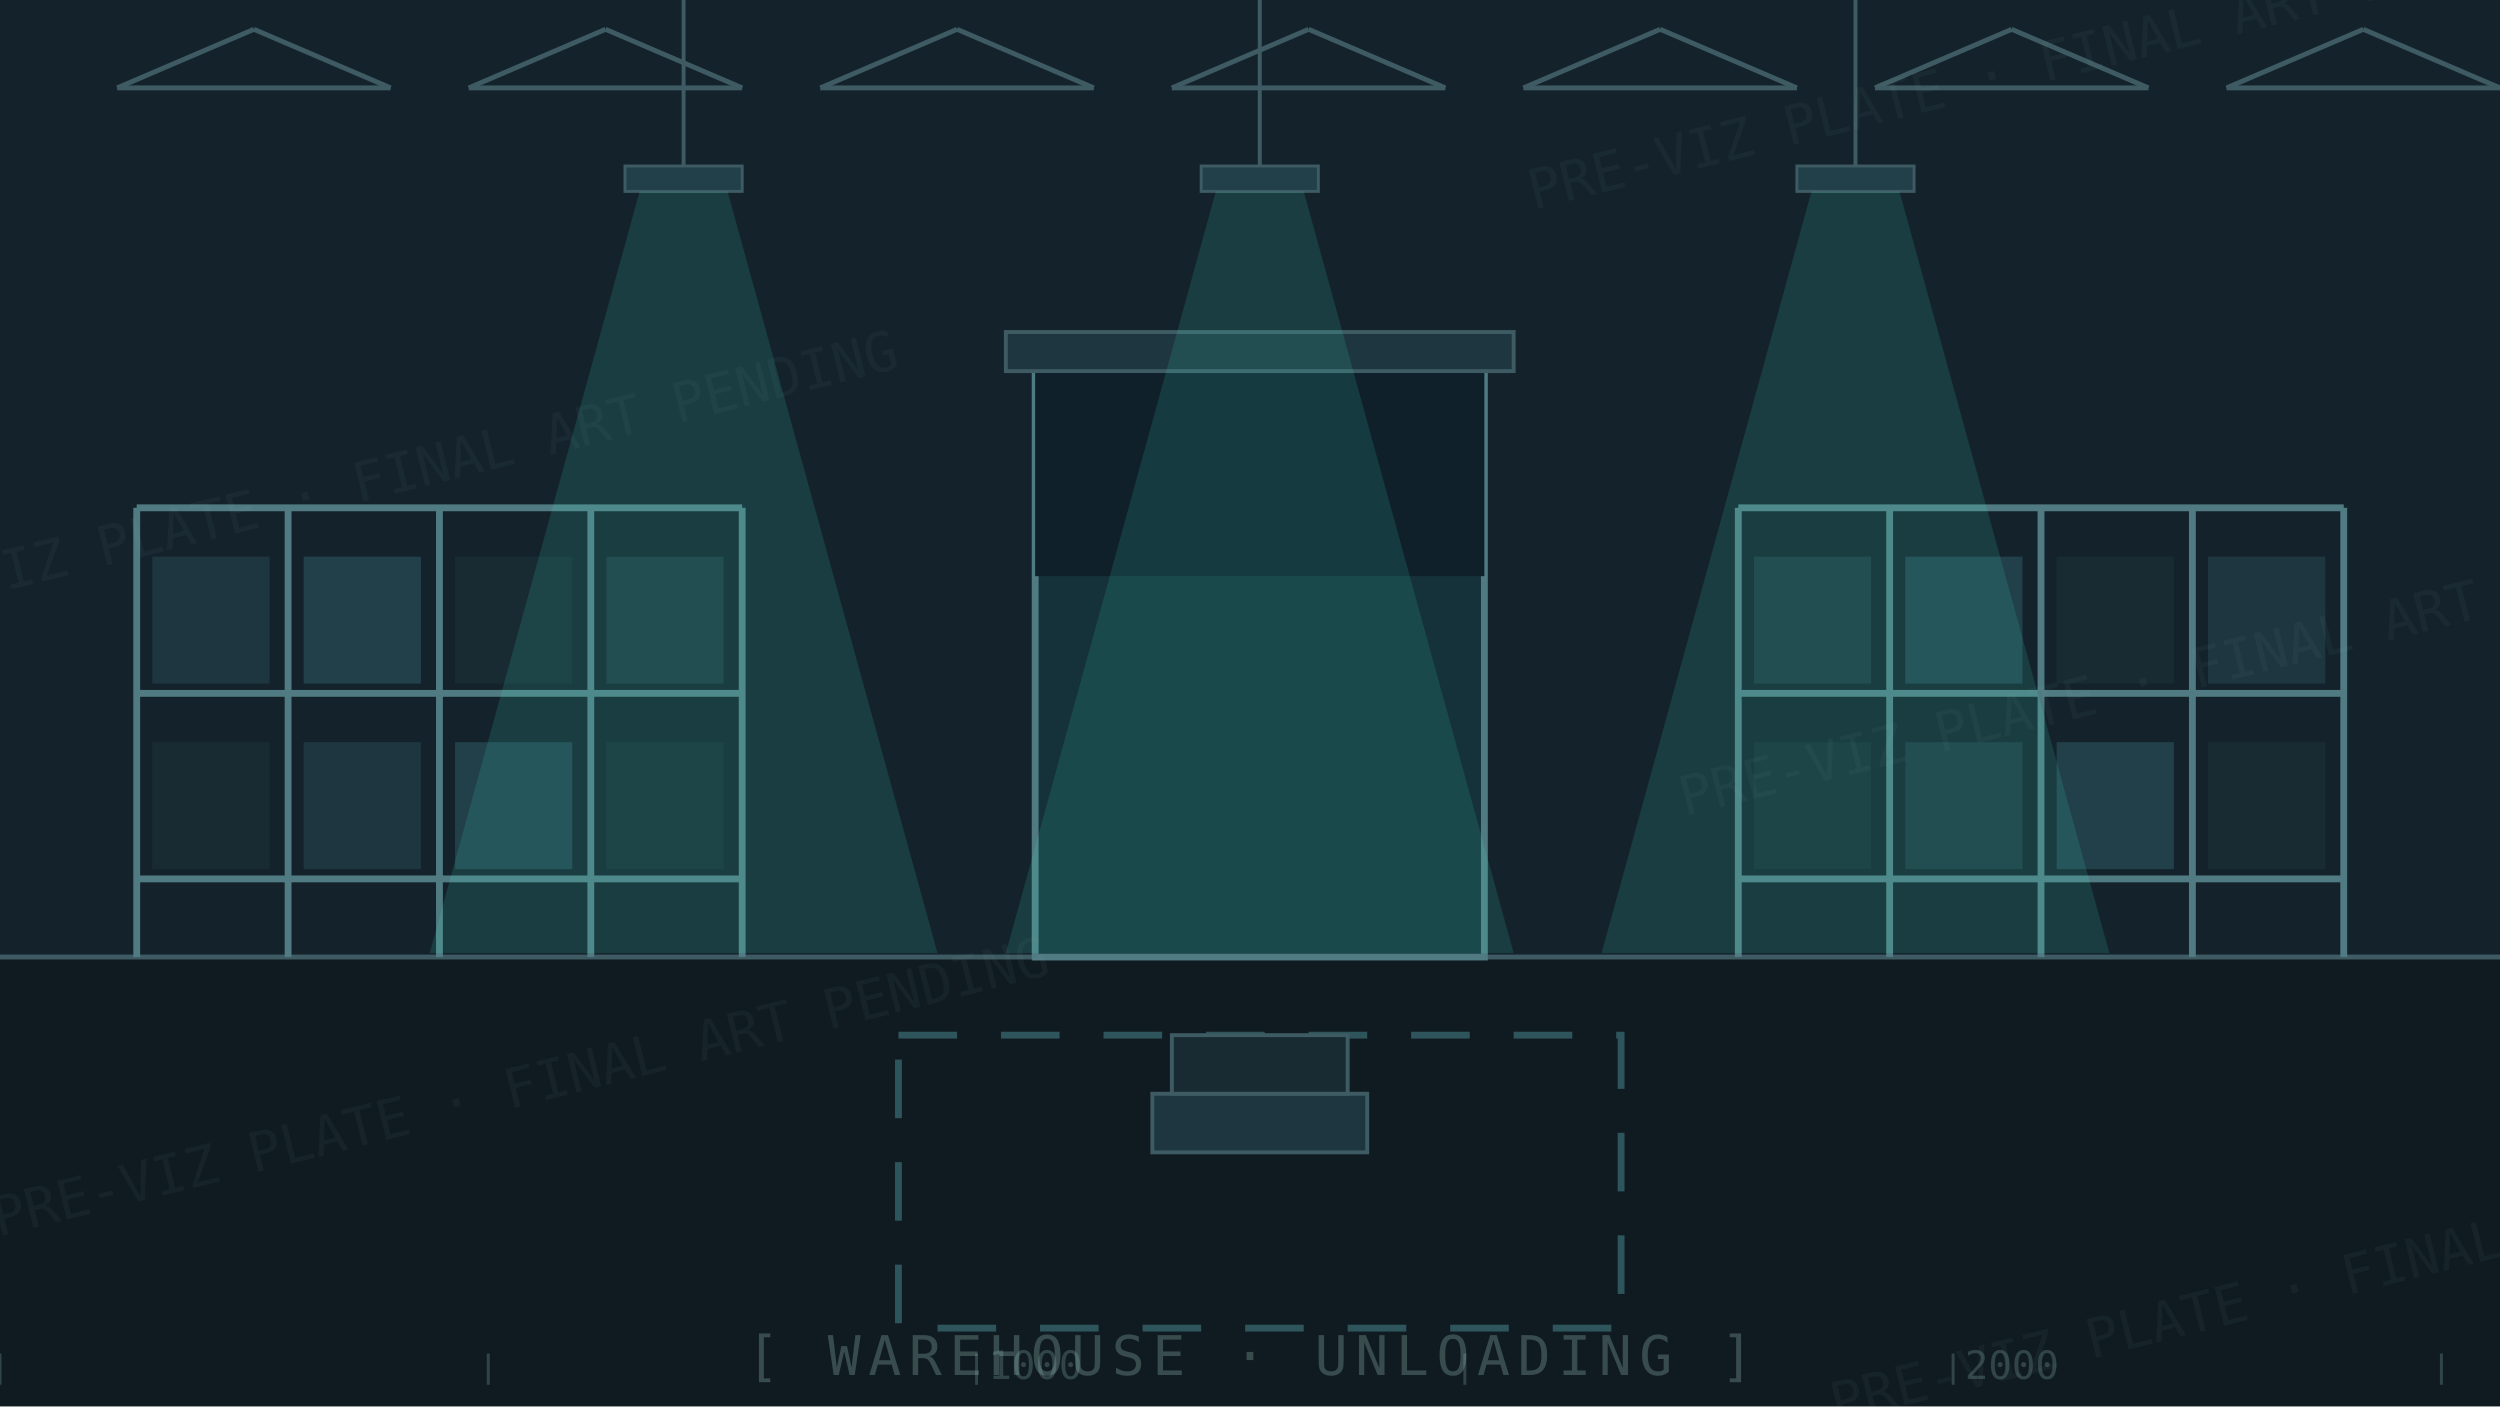
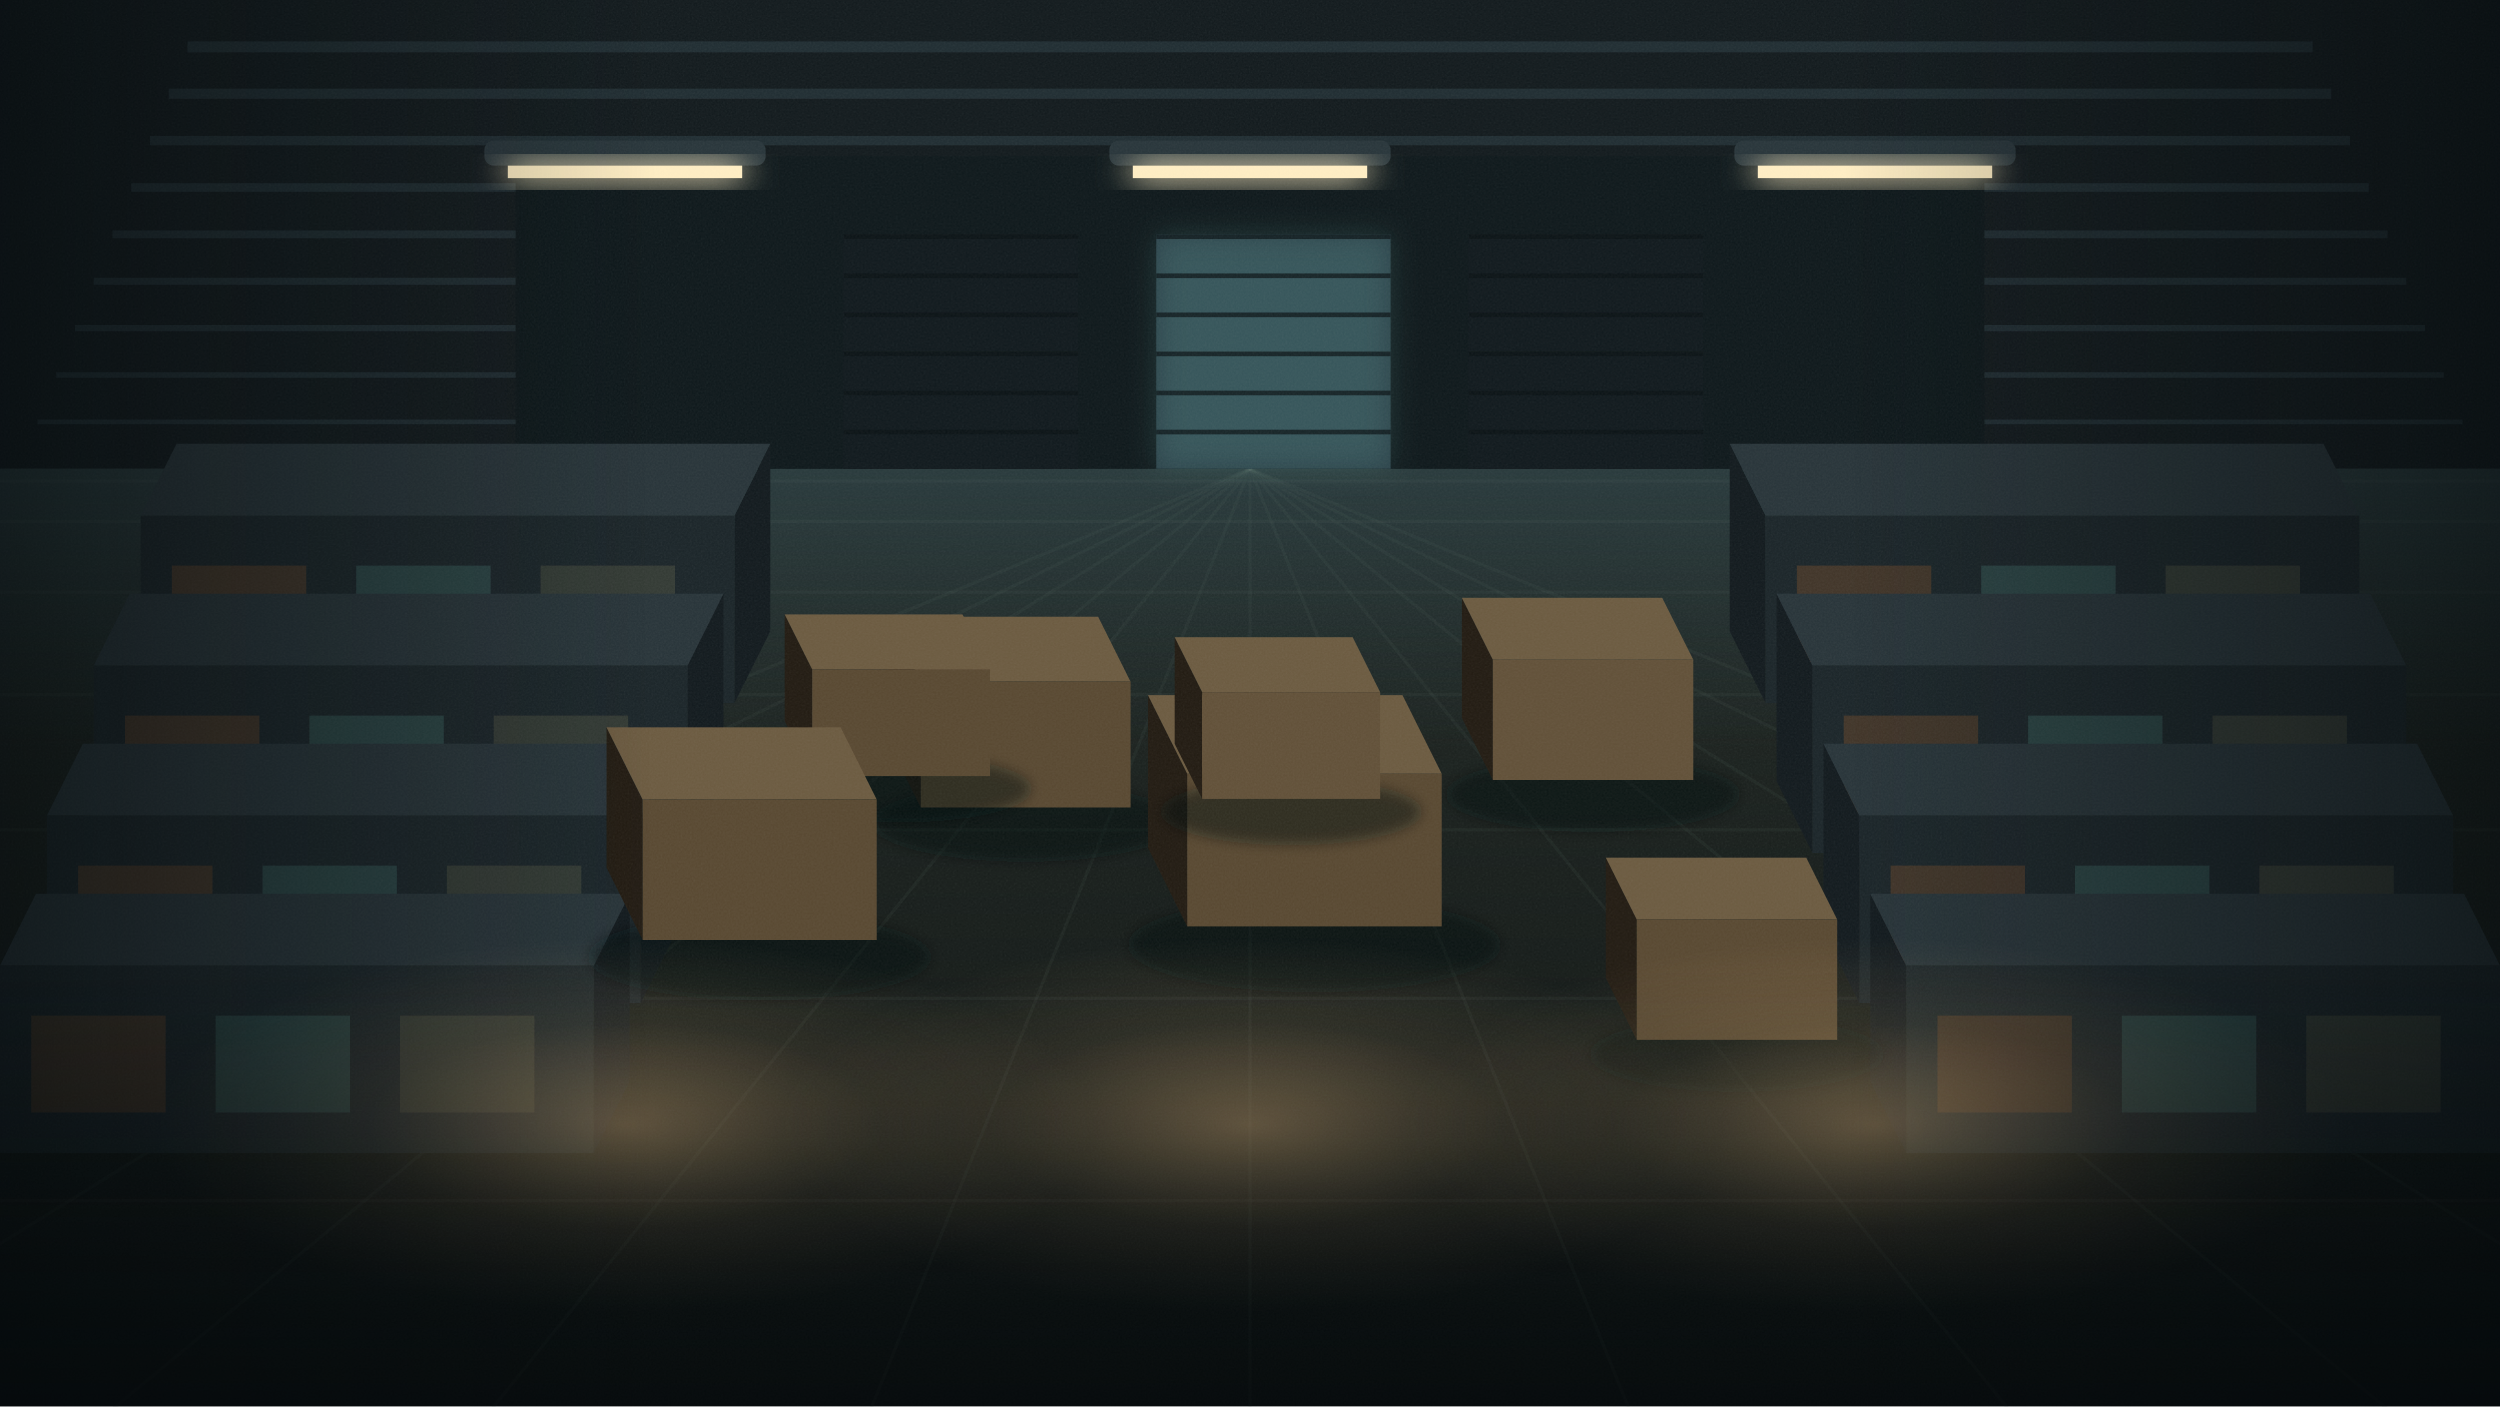
- <svg xmlns="http://www.w3.org/2000/svg" width="2560" height="1440" viewBox="0 0 2560 1440">
+ <svg xmlns="http://www.w3.org/2000/svg" width="1600" height="900" viewBox="0 0 1600 900">
  <defs>
-     <linearGradient id="sky" x1="0" y1="0" x2="0" y2="1">
-       <stop offset="0" stop-color="#0B141F" />
-       <stop offset="0.62" stop-color="#0F202B" />
-       <stop offset="1" stop-color="#153139" />
-     </linearGradient>
-     <linearGradient id="emberband" x1="0" y1="0" x2="0" y2="1">
-       <stop offset="0" stop-color="#6E4527" stop-opacity="0" />
-       <stop offset="0.85" stop-color="#6E4527" stop-opacity="0.34" />
-       <stop offset="1" stop-color="#6E4527" stop-opacity="0.5" />
-     </linearGradient>
+     <filter id="gr" filterUnits="userSpaceOnUse" primitiveUnits="userSpaceOnUse" x="0" y="0" width="200" height="200">
+       <feTurbulence type="fractalNoise" baseFrequency="0.85" numOctaves="3" seed="7" stitchTiles="stitch" />
+       <feColorMatrix values="0 0 0 0 .55 0 0 0 0 .57 0 0 0 0 .54 .7 .7 .7 0 -.78" />
+     </filter>
+     <pattern id="p-gr" patternUnits="userSpaceOnUse" width="200" height="200">
+       <rect width="200" height="200" filter="url(#gr)" />
+     </pattern>
+     <filter id="soft" x="-12%" y="-25%" width="124%" height="150%">
+       <feGaussianBlur stdDeviation="4" />
+     </filter>
+     <filter id="near" x="-10%" y="-18%" width="120%" height="136%">
+       <feGaussianBlur stdDeviation="2.2" />
+     </filter>
+     <filter id="bloom" x="-90%" y="-90%" width="280%" height="280%">
+       <feGaussianBlur stdDeviation="11" result="b" />
+       <feMerge>
+         <feMergeNode in="b" />
+         <feMergeNode in="b" />
+         <feMergeNode in="SourceGraphic" />
+       </feMerge>
+     </filter>
+     <filter id="bloom-s" x="-90%" y="-90%" width="280%" height="280%">
+       <feGaussianBlur stdDeviation="4.5" result="b" />
+       <feMerge>
+         <feMergeNode in="b" />
+         <feMergeNode in="SourceGraphic" />
+       </feMerge>
+     </filter>
+     <filter id="glow" x="-80%" y="-80%" width="260%" height="260%">
+       <feGaussianBlur stdDeviation="9" />
+     </filter>
+     <filter id="fx-bloom-s" x="-90%" y="-90%" width="280%" height="280%">
+       <feGaussianBlur stdDeviation="4.5" result="b" />
+       <feMerge>
+         <feMergeNode in="b" />
+         <feMergeNode in="SourceGraphic" />
+       </feMerge>
+     </filter>
+     <filter id="fx-glow" x="-80%" y="-80%" width="260%" height="260%">
+       <feGaussianBlur stdDeviation="9" />
+     </filter>
+     <filter id="fx-soft" x="-12%" y="-25%" width="124%" height="150%">
+       <feGaussianBlur stdDeviation="4" />
+     </filter>
+     <linearGradient id="g-sky" x1="0" y1="0" x2="0" y2="1">
+       <stop offset="0" stop-color="#0e1518" />
+       <stop offset="1" stop-color="#1a2427" />
+     </linearGradient>
+     <linearGradient id="g-floor" x1="0" y1="0" x2="0" y2="1">
+       <stop offset="0" stop-color="#232a26" />
+       <stop offset="1" stop-color="#0e1312" />
+     </linearGradient>
+     <linearGradient id="g-haze" x1="0" y1="0" x2="0" y2="1">
+       <stop offset="0" stop-color="#33505a" stop-opacity="0.6" />
+       <stop offset="1" stop-color="#33505a" stop-opacity="0" />
+     </linearGradient>
+     <linearGradient id="g-vl" x1="0" y1="0" x2="1" y2="0">
+       <stop offset="0" stop-color="#04090b" stop-opacity="0.6" />
+       <stop offset="1" stop-color="#04090b" stop-opacity="0" />
+     </linearGradient>
+     <linearGradient id="g-vr" x1="1" y1="0" x2="0" y2="0">
+       <stop offset="0" stop-color="#04090b" stop-opacity="0.6" />
+       <stop offset="1" stop-color="#04090b" stop-opacity="0" />
+     </linearGradient>
+     <linearGradient id="g-vb" x1="0" y1="1" x2="0" y2="0">
+       <stop offset="0" stop-color="#04090b" stop-opacity="0.72" />
+       <stop offset="1" stop-color="#04090b" stop-opacity="0" />
+     </linearGradient>
+     <radialGradient id="g-pool">
+       <stop offset="0" stop-color="#ffcf8f" stop-opacity="0.45" />
+       <stop offset="0.55" stop-color="#ffcf8f" stop-opacity="0.12" />
+       <stop offset="1" stop-color="#ffcf8f" stop-opacity="0" />
+     </radialGradient>
+     <radialGradient id="g-pool-t">
+       <stop offset="0" stop-color="#7fe6d6" stop-opacity="0.4" />
+       <stop offset="1" stop-color="#7fe6d6" stop-opacity="0" />
+     </radialGradient>
  </defs>
-   <rect x="0" y="0" width="2560" height="980" fill="url(#sky)" />
-   <rect x="0" y="770" width="2560" height="210" fill="url(#emberband)" />
-   <path d="M 0 980 L 132.5 865 L 265 980 L 446 902 L 627 980 L 856.5 939 L 1086 980 L 1244 886 L 1402 980 L 1608.5 923 L 1815 980 L 1950 870 L 2085 980 L 2268.5 907 L 2452 980 L 2684 944 L 2916 980 Z" fill="#14232B" opacity="0.55" />
-   <rect x="0" y="980" width="2560" height="460" fill="#0E171D" />
-   <rect x="0" y="980" width="2560" height="6" fill="#3E5A62" opacity="0.5" />
-   <rect x="0" y="0" width="2560" height="980" fill="#14232B" />
-   <rect x="0" y="980" width="2560" height="460" fill="#101B21" />
-   <line x1="0" y1="980" x2="2560" y2="980" stroke="#3E5A62" stroke-width="5" />
-   <line x1="120" y1="90" x2="400" y2="90" stroke="#3E5A62" stroke-width="5" />
-   <line x1="120" y1="90" x2="260" y2="30" stroke="#3E5A62" stroke-width="5" />
-   <line x1="260" y1="30" x2="400" y2="90" stroke="#3E5A62" stroke-width="5" />
-   <line x1="480" y1="90" x2="760" y2="90" stroke="#3E5A62" stroke-width="5" />
-   <line x1="480" y1="90" x2="620" y2="30" stroke="#3E5A62" stroke-width="5" />
-   <line x1="620" y1="30" x2="760" y2="90" stroke="#3E5A62" stroke-width="5" />
-   <line x1="840" y1="90" x2="1120" y2="90" stroke="#3E5A62" stroke-width="5" />
-   <line x1="840" y1="90" x2="980" y2="30" stroke="#3E5A62" stroke-width="5" />
-   <line x1="980" y1="30" x2="1120" y2="90" stroke="#3E5A62" stroke-width="5" />
-   <line x1="1200" y1="90" x2="1480" y2="90" stroke="#3E5A62" stroke-width="5" />
-   <line x1="1200" y1="90" x2="1340" y2="30" stroke="#3E5A62" stroke-width="5" />
-   <line x1="1340" y1="30" x2="1480" y2="90" stroke="#3E5A62" stroke-width="5" />
-   <line x1="1560" y1="90" x2="1840" y2="90" stroke="#3E5A62" stroke-width="5" />
-   <line x1="1560" y1="90" x2="1700" y2="30" stroke="#3E5A62" stroke-width="5" />
-   <line x1="1700" y1="30" x2="1840" y2="90" stroke="#3E5A62" stroke-width="5" />
-   <line x1="1920" y1="90" x2="2200" y2="90" stroke="#3E5A62" stroke-width="5" />
-   <line x1="1920" y1="90" x2="2060" y2="30" stroke="#3E5A62" stroke-width="5" />
-   <line x1="2060" y1="30" x2="2200" y2="90" stroke="#3E5A62" stroke-width="5" />
-   <line x1="2280" y1="90" x2="2560" y2="90" stroke="#3E5A62" stroke-width="5" />
-   <line x1="2280" y1="90" x2="2420" y2="30" stroke="#3E5A62" stroke-width="5" />
-   <line x1="2420" y1="30" x2="2560" y2="90" stroke="#3E5A62" stroke-width="5" />
-   <rect x="1060" y="380" width="460" height="600" fill="#153139" stroke="#517B82" stroke-width="7" />
-   <rect x="1060" y="380" width="460" height="210" fill="#0F202B" />
-   <rect x="1030" y="340" width="520" height="40" fill="#1E3640" stroke="#3E5A62" stroke-width="4" />
-   <line x1="140" y1="900" x2="760" y2="900" stroke="#517B82" stroke-width="7" />
-   <line x1="140" y1="710" x2="760" y2="710" stroke="#517B82" stroke-width="7" />
-   <line x1="140" y1="520" x2="760" y2="520" stroke="#517B82" stroke-width="7" />
-   <line x1="140" y1="980" x2="140" y2="520" stroke="#517B82" stroke-width="7" />
-   <line x1="295" y1="980" x2="295" y2="520" stroke="#517B82" stroke-width="7" />
-   <line x1="450" y1="980" x2="450" y2="520" stroke="#517B82" stroke-width="7" />
-   <line x1="605" y1="980" x2="605" y2="520" stroke="#517B82" stroke-width="7" />
-   <line x1="760" y1="980" x2="760" y2="520" stroke="#517B82" stroke-width="7" />
-   <rect x="156" y="760" width="120" height="130" fill="#182B33" />
-   <rect x="311" y="760" width="120" height="130" fill="#1E3640" />
-   <rect x="466" y="760" width="120" height="130" fill="#22404A" />
-   <rect x="621" y="760" width="120" height="130" fill="#182B33" />
-   <rect x="156" y="570" width="120" height="130" fill="#1E3640" />
-   <rect x="311" y="570" width="120" height="130" fill="#22404A" />
-   <rect x="466" y="570" width="120" height="130" fill="#182B33" />
-   <rect x="621" y="570" width="120" height="130" fill="#1E3640" />
-   <line x1="1780" y1="900" x2="2400" y2="900" stroke="#517B82" stroke-width="7" />
-   <line x1="1780" y1="710" x2="2400" y2="710" stroke="#517B82" stroke-width="7" />
-   <line x1="1780" y1="520" x2="2400" y2="520" stroke="#517B82" stroke-width="7" />
-   <line x1="1780" y1="980" x2="1780" y2="520" stroke="#517B82" stroke-width="7" />
-   <line x1="1935" y1="980" x2="1935" y2="520" stroke="#517B82" stroke-width="7" />
-   <line x1="2090" y1="980" x2="2090" y2="520" stroke="#517B82" stroke-width="7" />
-   <line x1="2245" y1="980" x2="2245" y2="520" stroke="#517B82" stroke-width="7" />
-   <line x1="2400" y1="980" x2="2400" y2="520" stroke="#517B82" stroke-width="7" />
-   <rect x="1796" y="760" width="120" height="130" fill="#182B33" />
-   <rect x="1951" y="760" width="120" height="130" fill="#1E3640" />
-   <rect x="2106" y="760" width="120" height="130" fill="#22404A" />
-   <rect x="2261" y="760" width="120" height="130" fill="#182B33" />
-   <rect x="1796" y="570" width="120" height="130" fill="#1E3640" />
-   <rect x="1951" y="570" width="120" height="130" fill="#22404A" />
-   <rect x="2106" y="570" width="120" height="130" fill="#182B33" />
-   <rect x="2261" y="570" width="120" height="130" fill="#1E3640" />
-   <line x1="700" y1="0" x2="700" y2="170" stroke="#3E5A62" stroke-width="4" />
-   <rect x="640" y="170" width="120" height="26" fill="#22404A" stroke="#3E5A62" stroke-width="3" />
-   <polygon points="655,196 745,196 960,976 440,976" fill="rgba(63,224,197,0.14)" />
-   <line x1="1290" y1="0" x2="1290" y2="170" stroke="#3E5A62" stroke-width="4" />
-   <rect x="1230" y="170" width="120" height="26" fill="#22404A" stroke="#3E5A62" stroke-width="3" />
-   <polygon points="1245,196 1335,196 1550,976 1030,976" fill="rgba(63,224,197,0.14)" />
-   <line x1="1900" y1="0" x2="1900" y2="170" stroke="#3E5A62" stroke-width="4" />
-   <rect x="1840" y="170" width="120" height="26" fill="#22404A" stroke="#3E5A62" stroke-width="3" />
-   <polygon points="1855,196 1945,196 2160,976 1640,976" fill="rgba(63,224,197,0.14)" />
-   <rect x="920" y="1060" width="740" height="300" fill="none" stroke="#2E545C" stroke-width="7" stroke-dasharray="60 45" />
-   <rect x="1180" y="1120" width="220" height="60" fill="#1E3640" stroke="#3E5A62" stroke-width="4" />
-   <rect x="1200" y="1060" width="180" height="60" fill="#182B33" stroke="#3E5A62" stroke-width="4" />
-   <text x="1280" y="1408" font-family="ui-monospace, 'Cascadia Mono', 'Menlo', monospace" font-size="56" letter-spacing="7.84" text-anchor="middle" fill="rgba(150,192,185,0.3)">[ WAREHOUSE · UNLOADING ]</text>
-   <g font-family="ui-monospace, 'Cascadia Mono', 'Menlo', monospace" font-size="40" fill="rgba(150,192,185,0.25)">
-     <line x1="0" y1="1386" x2="0" y2="1418" stroke="rgba(150,192,185,0.25)" stroke-width="3" />
-     <line x1="500" y1="1386" x2="500" y2="1418" stroke="rgba(150,192,185,0.25)" stroke-width="3" />
-     <line x1="1000" y1="1386" x2="1000" y2="1418" stroke="rgba(150,192,185,0.25)" stroke-width="3" />
-     <text x="1012" y="1412">1000</text>
-     <line x1="1500" y1="1386" x2="1500" y2="1418" stroke="rgba(150,192,185,0.25)" stroke-width="3" />
-     <line x1="2000" y1="1386" x2="2000" y2="1418" stroke="rgba(150,192,185,0.25)" stroke-width="3" />
-     <text x="2012" y="1412">2000</text>
-     <line x1="2500" y1="1386" x2="2500" y2="1418" stroke="rgba(150,192,185,0.25)" stroke-width="3" />
-   </g>
-   <g font-family="ui-monospace, 'Cascadia Mono', 'Menlo', monospace" font-size="56" fill="rgba(150,192,185,0.05)" transform="rotate(-14 1280 720)" text-anchor="middle">
-     <text x="460" y="300">PRE-VIZ PLATE · FINAL ART PENDING</text>
-     <text x="2240" y="300">PRE-VIZ PLATE · FINAL ART PENDING</text>
-     <text x="460" y="940">PRE-VIZ PLATE · FINAL ART PENDING</text>
-     <text x="2240" y="940">PRE-VIZ PLATE · FINAL ART PENDING</text>
-     <text x="460" y="1580">PRE-VIZ PLATE · FINAL ART PENDING</text>
-     <text x="2240" y="1580">PRE-VIZ PLATE · FINAL ART PENDING</text>
-   </g>
+   <rect width="1600" height="300" fill="url(#g-sky)" />
+   <rect y="300" width="1600" height="600" fill="url(#g-floor)" />
+   <rect y="240" width="1600" height="240" fill="url(#g-haze)" />
+   <rect width="1600" height="300" fill="#141c1f" />
+   <path d="M 120 30 L 1480 30" stroke="#26333a" stroke-width="7" opacity="0.8" fill="none" />
+   <path d="M 108 60 L 1492 60" stroke="#26333a" stroke-width="6.5" opacity="0.8" fill="none" />
+   <path d="M 96 90 L 1504 90" stroke="#26333a" stroke-width="6" opacity="0.8" fill="none" />
+   <path d="M 84 120 L 1516 120" stroke="#26333a" stroke-width="5.5" opacity="0.8" fill="none" />
+   <path d="M 72 150 L 1528 150" stroke="#26333a" stroke-width="5" opacity="0.8" fill="none" />
+   <path d="M 60 180 L 1540 180" stroke="#26333a" stroke-width="4.5" opacity="0.8" fill="none" />
+   <path d="M 48 210 L 1552 210" stroke="#26333a" stroke-width="4" opacity="0.8" fill="none" />
+   <path d="M 36 240 L 1564 240" stroke="#26333a" stroke-width="3.5" opacity="0.8" fill="none" />
+   <path d="M 24 270 L 1576 270" stroke="#26333a" stroke-width="3" opacity="0.8" fill="none" />
+   <rect x="330" y="100" width="940" height="200" fill="#101a1d" />
+   <path d="M -700 920 L 800 300" stroke="#5f6f68" stroke-width="2" opacity="0.1" fill="none" />
+   <path d="M -450 920 L 800 300" stroke="#5f6f68" stroke-width="2" opacity="0.1" fill="none" />
+   <path d="M -200 920 L 800 300" stroke="#5f6f68" stroke-width="2" opacity="0.1" fill="none" />
+   <path d="M 50 920 L 800 300" stroke="#5f6f68" stroke-width="2" opacity="0.1" fill="none" />
+   <path d="M 300 920 L 800 300" stroke="#5f6f68" stroke-width="2" opacity="0.1" fill="none" />
+   <path d="M 550 920 L 800 300" stroke="#5f6f68" stroke-width="2" opacity="0.1" fill="none" />
+   <path d="M 800 920 L 800 300" stroke="#5f6f68" stroke-width="2" opacity="0.1" fill="none" />
+   <path d="M 1050 920 L 800 300" stroke="#5f6f68" stroke-width="2" opacity="0.1" fill="none" />
+   <path d="M 1300 920 L 800 300" stroke="#5f6f68" stroke-width="2" opacity="0.1" fill="none" />
+   <path d="M 1550 920 L 800 300" stroke="#5f6f68" stroke-width="2" opacity="0.1" fill="none" />
+   <path d="M 1800 920 L 800 300" stroke="#5f6f68" stroke-width="2" opacity="0.1" fill="none" />
+   <path d="M 2050 920 L 800 300" stroke="#5f6f68" stroke-width="2" opacity="0.1" fill="none" />
+   <path d="M 2300 920 L 800 300" stroke="#5f6f68" stroke-width="2" opacity="0.1" fill="none" />
+   <path d="M 0 307.9 L 1600 307.9" stroke="#5f6f68" stroke-width="2" opacity="0.1" fill="none" />
+   <path d="M 0 333.7 L 1600 333.7" stroke="#5f6f68" stroke-width="2" opacity="0.1" fill="none" />
+   <path d="M 0 379 L 1600 379" stroke="#5f6f68" stroke-width="2" opacity="0.1" fill="none" />
+   <path d="M 0 444.6 L 1600 444.6" stroke="#5f6f68" stroke-width="2" opacity="0.1" fill="none" />
+   <path d="M 0 531.1 L 1600 531.1" stroke="#5f6f68" stroke-width="2" opacity="0.1" fill="none" />
+   <path d="M 0 638.9 L 1600 638.9" stroke="#5f6f68" stroke-width="2" opacity="0.1" fill="none" />
+   <path d="M 0 768.4 L 1600 768.4" stroke="#5f6f68" stroke-width="2" opacity="0.1" fill="none" />
+   <path d="M 470 450 L 493 404 L 493 284 L 470 330 Z" fill="#141c20" />
+   <path d="M 90 330 L 470 330 L 493 284 L 113 284 Z" fill="#2a363b" />
+   <rect x="90" y="330" width="380" height="120" fill="#1d272b" />
+   <rect x="110" y="362" width="86" height="62" fill="#4a3a2c" opacity="0.85" />
+   <rect x="228" y="362" width="86" height="62" fill="#2f4a4a" opacity="0.85" />
+   <rect x="346" y="362" width="86" height="62" fill="#3a4038" opacity="0.85" />
+   <path d="M 440 546 L 463 500 L 463 380 L 440 426 Z" fill="#141c20" />
+   <path d="M 60 426 L 440 426 L 463 380 L 83 380 Z" fill="#2a363b" />
+   <rect x="60" y="426" width="380" height="120" fill="#1d272b" />
+   <rect x="80" y="458" width="86" height="62" fill="#4a3a2c" opacity="0.85" />
+   <rect x="198" y="458" width="86" height="62" fill="#2f4a4a" opacity="0.85" />
+   <rect x="316" y="458" width="86" height="62" fill="#3a4038" opacity="0.85" />
+   <path d="M 410 642 L 433 596 L 433 476 L 410 522 Z" fill="#141c20" />
+   <path d="M 30 522 L 410 522 L 433 476 L 53 476 Z" fill="#2a363b" />
+   <rect x="30" y="522" width="380" height="120" fill="#1d272b" />
+   <rect x="50" y="554" width="86" height="62" fill="#4a3a2c" opacity="0.85" />
+   <rect x="168" y="554" width="86" height="62" fill="#2f4a4a" opacity="0.85" />
+   <rect x="286" y="554" width="86" height="62" fill="#3a4038" opacity="0.85" />
+   <path d="M 380 738 L 403 692 L 403 572 L 380 618 Z" fill="#141c20" />
+   <path d="M 0 618 L 380 618 L 403 572 L 23 572 Z" fill="#2a363b" />
+   <rect x="0" y="618" width="380" height="120" fill="#1d272b" />
+   <rect x="20" y="650" width="86" height="62" fill="#4a3a2c" opacity="0.85" />
+   <rect x="138" y="650" width="86" height="62" fill="#2f4a4a" opacity="0.85" />
+   <rect x="256" y="650" width="86" height="62" fill="#3a4038" opacity="0.85" />
+   <path d="M 1130 450 L 1107 404 L 1107 284 L 1130 330 Z" fill="#141c20" />
+   <path d="M 1130 330 L 1510 330 L 1487 284 L 1107 284 Z" fill="#2a363b" />
+   <rect x="1130" y="330" width="380" height="120" fill="#1d272b" />
+   <rect x="1150" y="362" width="86" height="62" fill="#4a3a2c" opacity="0.85" />
+   <rect x="1268" y="362" width="86" height="62" fill="#2f4a4a" opacity="0.85" />
+   <rect x="1386" y="362" width="86" height="62" fill="#3a4038" opacity="0.85" />
+   <path d="M 1160 546 L 1137 500 L 1137 380 L 1160 426 Z" fill="#141c20" />
+   <path d="M 1160 426 L 1540 426 L 1517 380 L 1137 380 Z" fill="#2a363b" />
+   <rect x="1160" y="426" width="380" height="120" fill="#1d272b" />
+   <rect x="1180" y="458" width="86" height="62" fill="#4a3a2c" opacity="0.85" />
+   <rect x="1298" y="458" width="86" height="62" fill="#2f4a4a" opacity="0.85" />
+   <rect x="1416" y="458" width="86" height="62" fill="#3a4038" opacity="0.85" />
+   <path d="M 1190 642 L 1167 596 L 1167 476 L 1190 522 Z" fill="#141c20" />
+   <path d="M 1190 522 L 1570 522 L 1547 476 L 1167 476 Z" fill="#2a363b" />
+   <rect x="1190" y="522" width="380" height="120" fill="#1d272b" />
+   <rect x="1210" y="554" width="86" height="62" fill="#4a3a2c" opacity="0.85" />
+   <rect x="1328" y="554" width="86" height="62" fill="#2f4a4a" opacity="0.85" />
+   <rect x="1446" y="554" width="86" height="62" fill="#3a4038" opacity="0.85" />
+   <path d="M 1220 738 L 1197 692 L 1197 572 L 1220 618 Z" fill="#141c20" />
+   <path d="M 1220 618 L 1600 618 L 1577 572 L 1197 572 Z" fill="#2a363b" />
+   <rect x="1220" y="618" width="380" height="120" fill="#1d272b" />
+   <rect x="1240" y="650" width="86" height="62" fill="#4a3a2c" opacity="0.85" />
+   <rect x="1358" y="650" width="86" height="62" fill="#2f4a4a" opacity="0.85" />
+   <rect x="1476" y="650" width="86" height="62" fill="#3a4038" opacity="0.85" />
+   <rect x="540" y="150" width="150" height="150" fill="#121b1f" />
+   <rect x="540" y="150" width="150" height="3" fill="#0b1215" opacity="0.7" />
+   <rect x="540" y="175" width="150" height="3" fill="#0b1215" opacity="0.7" />
+   <rect x="540" y="200" width="150" height="3" fill="#0b1215" opacity="0.7" />
+   <rect x="540" y="225" width="150" height="3" fill="#0b1215" opacity="0.7" />
+   <rect x="540" y="250" width="150" height="3" fill="#0b1215" opacity="0.7" />
+   <rect x="540" y="275" width="150" height="3" fill="#0b1215" opacity="0.7" />
+   <rect x="740" y="150" width="150" height="150" fill="#2b4048" />
+   <rect x="740" y="150" width="150" height="150" fill="#7fd4c4" opacity="0.16" filter="url(#glow)" />
+   <rect x="740" y="150" width="150" height="3" fill="#0b1215" opacity="0.7" />
+   <rect x="740" y="175" width="150" height="3" fill="#0b1215" opacity="0.7" />
+   <rect x="740" y="200" width="150" height="3" fill="#0b1215" opacity="0.7" />
+   <rect x="740" y="225" width="150" height="3" fill="#0b1215" opacity="0.7" />
+   <rect x="740" y="250" width="150" height="3" fill="#0b1215" opacity="0.7" />
+   <rect x="740" y="275" width="150" height="3" fill="#0b1215" opacity="0.7" />
+   <rect x="940" y="150" width="150" height="150" fill="#121b1f" />
+   <rect x="940" y="150" width="150" height="3" fill="#0b1215" opacity="0.7" />
+   <rect x="940" y="175" width="150" height="3" fill="#0b1215" opacity="0.7" />
+   <rect x="940" y="200" width="150" height="3" fill="#0b1215" opacity="0.7" />
+   <rect x="940" y="225" width="150" height="3" fill="#0b1215" opacity="0.7" />
+   <rect x="940" y="250" width="150" height="3" fill="#0b1215" opacity="0.7" />
+   <rect x="940" y="275" width="150" height="3" fill="#0b1215" opacity="0.7" />
+   <ellipse cx="656.4" cy="526.5" rx="97.7" ry="24.4" fill="#050b0c" opacity="0.45" filter="url(#soft)" />
+   <path d="M 589.3 516.8 L 568.5 475.3 L 568.5 394.7 L 589.3 436.2 Z" fill="#241d14" />
+   <path d="M 589.3 436.2 L 723.5 436.2 L 702.8 394.7 L 568.5 394.7 Z" fill="#6d5c42" />
+   <rect x="589.3" y="436.2" width="134.3" height="80.6" fill="#5a4a33" />
+   <ellipse cx="1019.5" cy="508.5" rx="93.3" ry="23.3" fill="#050b0c" opacity="0.45" filter="url(#soft)" />
+   <path d="M 955.4 499.2 L 935.6 459.5 L 935.6 382.6 L 955.4 422.2 Z" fill="#241d14" />
+   <path d="M 955.4 422.2 L 1083.7 422.2 L 1063.8 382.6 L 935.6 382.6 Z" fill="#6d5c42" />
+   <rect x="955.4" y="422.2" width="128.3" height="77" fill="#63523a" />
+   <ellipse cx="576.7" cy="504.9" rx="82.8" ry="20.7" fill="#050b0c" opacity="0.45" filter="url(#soft)" />
+   <path d="M 519.8 496.6 L 502.2 461.5 L 502.2 393.2 L 519.8 428.4 Z" fill="#241d14" />
+   <path d="M 519.8 428.4 L 633.6 428.4 L 616 393.2 L 502.2 393.2 Z" fill="#6d5c42" />
+   <rect x="519.8" y="428.4" width="113.8" height="68.3" fill="#5a4a33" />
+   <ellipse cx="486.2" cy="612.5" rx="108.9" ry="27.2" fill="#050b0c" opacity="0.45" filter="url(#soft)" />
+   <path d="M 411.3 601.6 L 388.2 555.3 L 388.2 465.5 L 411.3 511.7 Z" fill="#241d14" />
+   <path d="M 411.3 511.7 L 561.1 511.7 L 538 465.5 L 388.2 465.5 Z" fill="#6d5c42" />
+   <rect x="411.3" y="511.7" width="149.8" height="89.9" fill="#5a4a33" />
+   <ellipse cx="1111.6" cy="674.8" rx="93.3" ry="23.3" fill="#050b0c" opacity="0.45" filter="url(#soft)" />
+   <path d="M 1047.5 665.5 L 1027.7 625.8 L 1027.7 548.9 L 1047.5 588.5 Z" fill="#241d14" />
+   <path d="M 1047.5 588.5 L 1175.8 588.5 L 1156 548.9 L 1027.7 548.9 Z" fill="#6d5c42" />
+   <rect x="1047.5" y="588.5" width="128.3" height="77" fill="#5a4a33" />
+   <ellipse cx="841.3" cy="604.8" rx="118.5" ry="29.6" fill="#050b0c" opacity="0.45" filter="url(#soft)" />
+   <path d="M 759.8 593 L 734.7 542.6 L 734.7 444.9 L 759.8 495.2 Z" fill="#241d14" />
+   <path d="M 759.8 495.2 L 922.7 495.2 L 897.6 444.9 L 734.7 444.9 Z" fill="#6d5c42" />
+   <rect x="759.8" y="495.2" width="162.9" height="97.7" fill="#5a4a33" />
+   <ellipse cx="826.4" cy="519.6" rx="82.8" ry="20.7" fill="#050b0c" opacity="0.45" filter="url(#soft)" />
+   <path d="M 769.4 511.3 L 751.8 476.1 L 751.8 407.8 L 769.4 443 Z" fill="#241d14" />
+   <path d="M 769.4 443 L 883.3 443 L 865.7 407.8 L 751.8 407.8 Z" fill="#6d5c42" />
+   <rect x="769.4" y="443" width="113.9" height="68.3" fill="#63523a" />
+   <rect x="310" y="90" width="180" height="16" rx="6" fill="#2a373c" />
+   <rect x="325" y="106" width="150" height="8" fill="#ffeec4" filter="url(#bloom)" />
+   <ellipse cx="400" cy="720" rx="300" ry="120" fill="url(#g-pool)" />
+   <rect x="710" y="90" width="180" height="16" rx="6" fill="#2a373c" />
+   <rect x="725" y="106" width="150" height="8" fill="#ffeec4" filter="url(#bloom)" />
+   <ellipse cx="800" cy="720" rx="300" ry="120" fill="url(#g-pool)" />
+   <rect x="1110" y="90" width="180" height="16" rx="6" fill="#2a373c" />
+   <rect x="1125" y="106" width="150" height="8" fill="#ffeec4" filter="url(#bloom)" />
+   <ellipse cx="1200" cy="720" rx="300" ry="120" fill="url(#g-pool)" />
+   <rect width="1600" height="900" fill="url(#p-gr)" opacity="0.075" />
+   <rect width="420" height="900" fill="url(#g-vl)" />
+   <rect x="1180" width="420" height="900" fill="url(#g-vr)" />
+   <rect y="620" width="1600" height="280" fill="url(#g-vb)" />
</svg>
